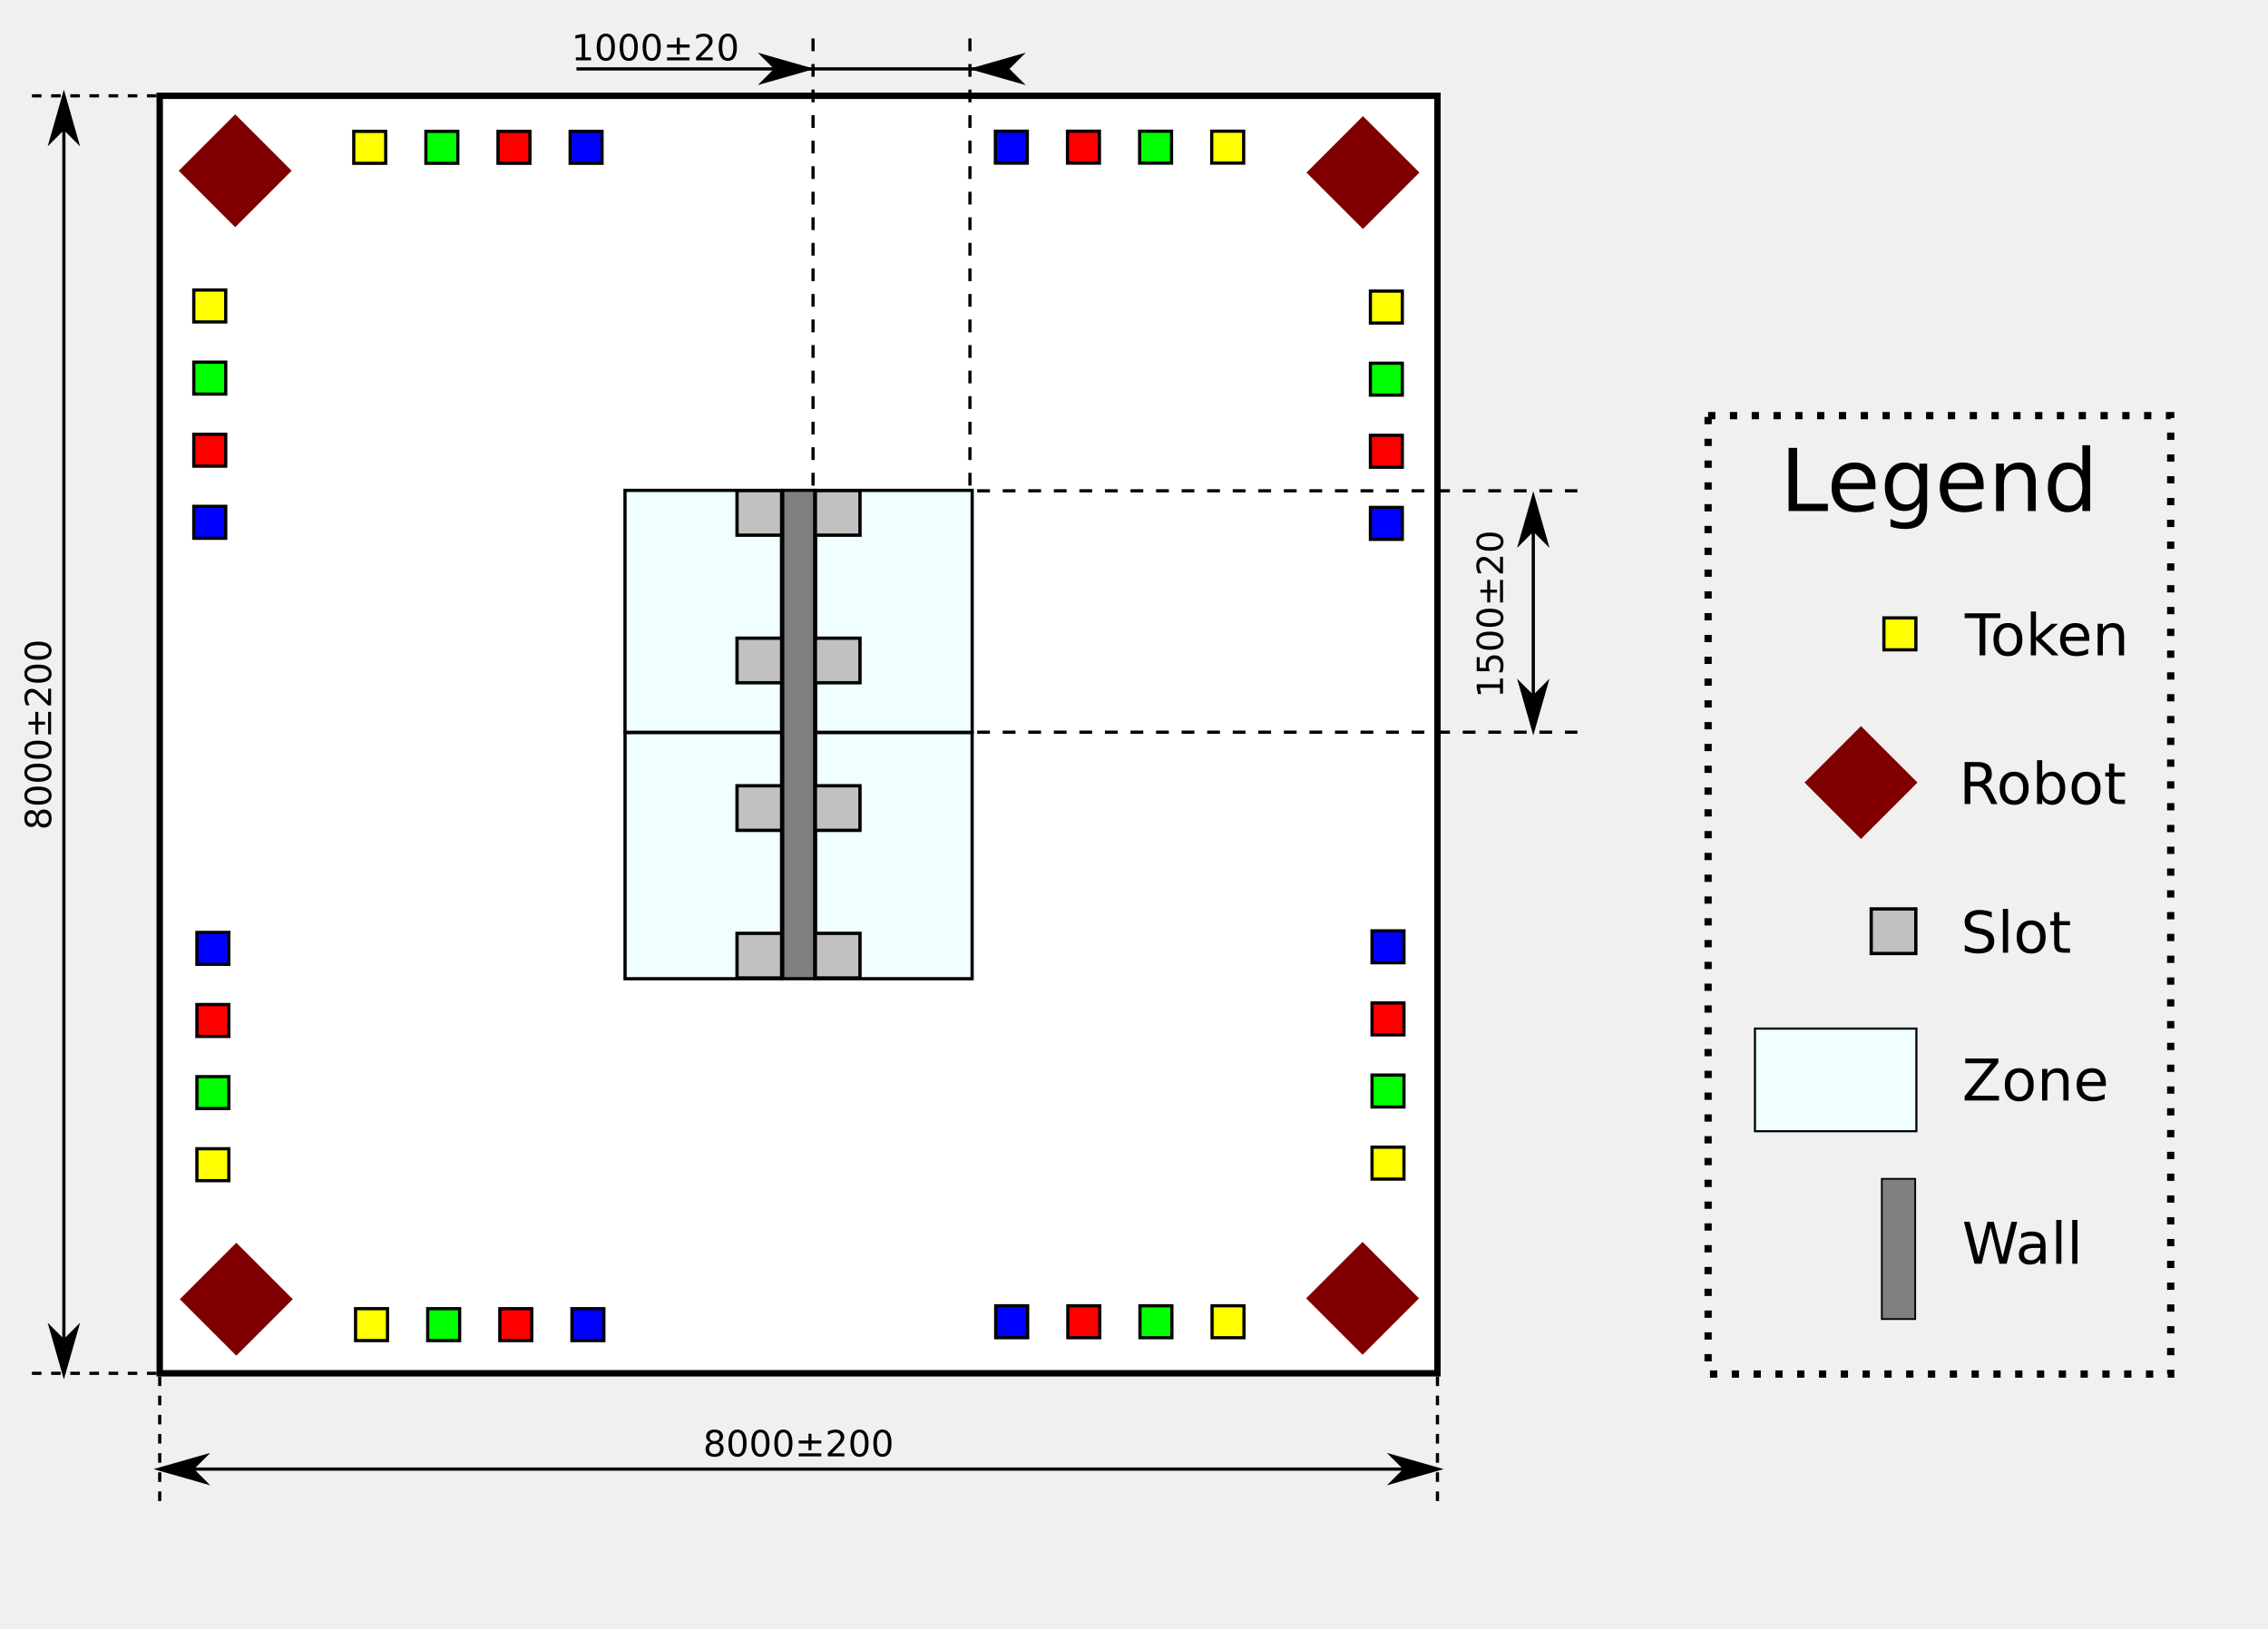
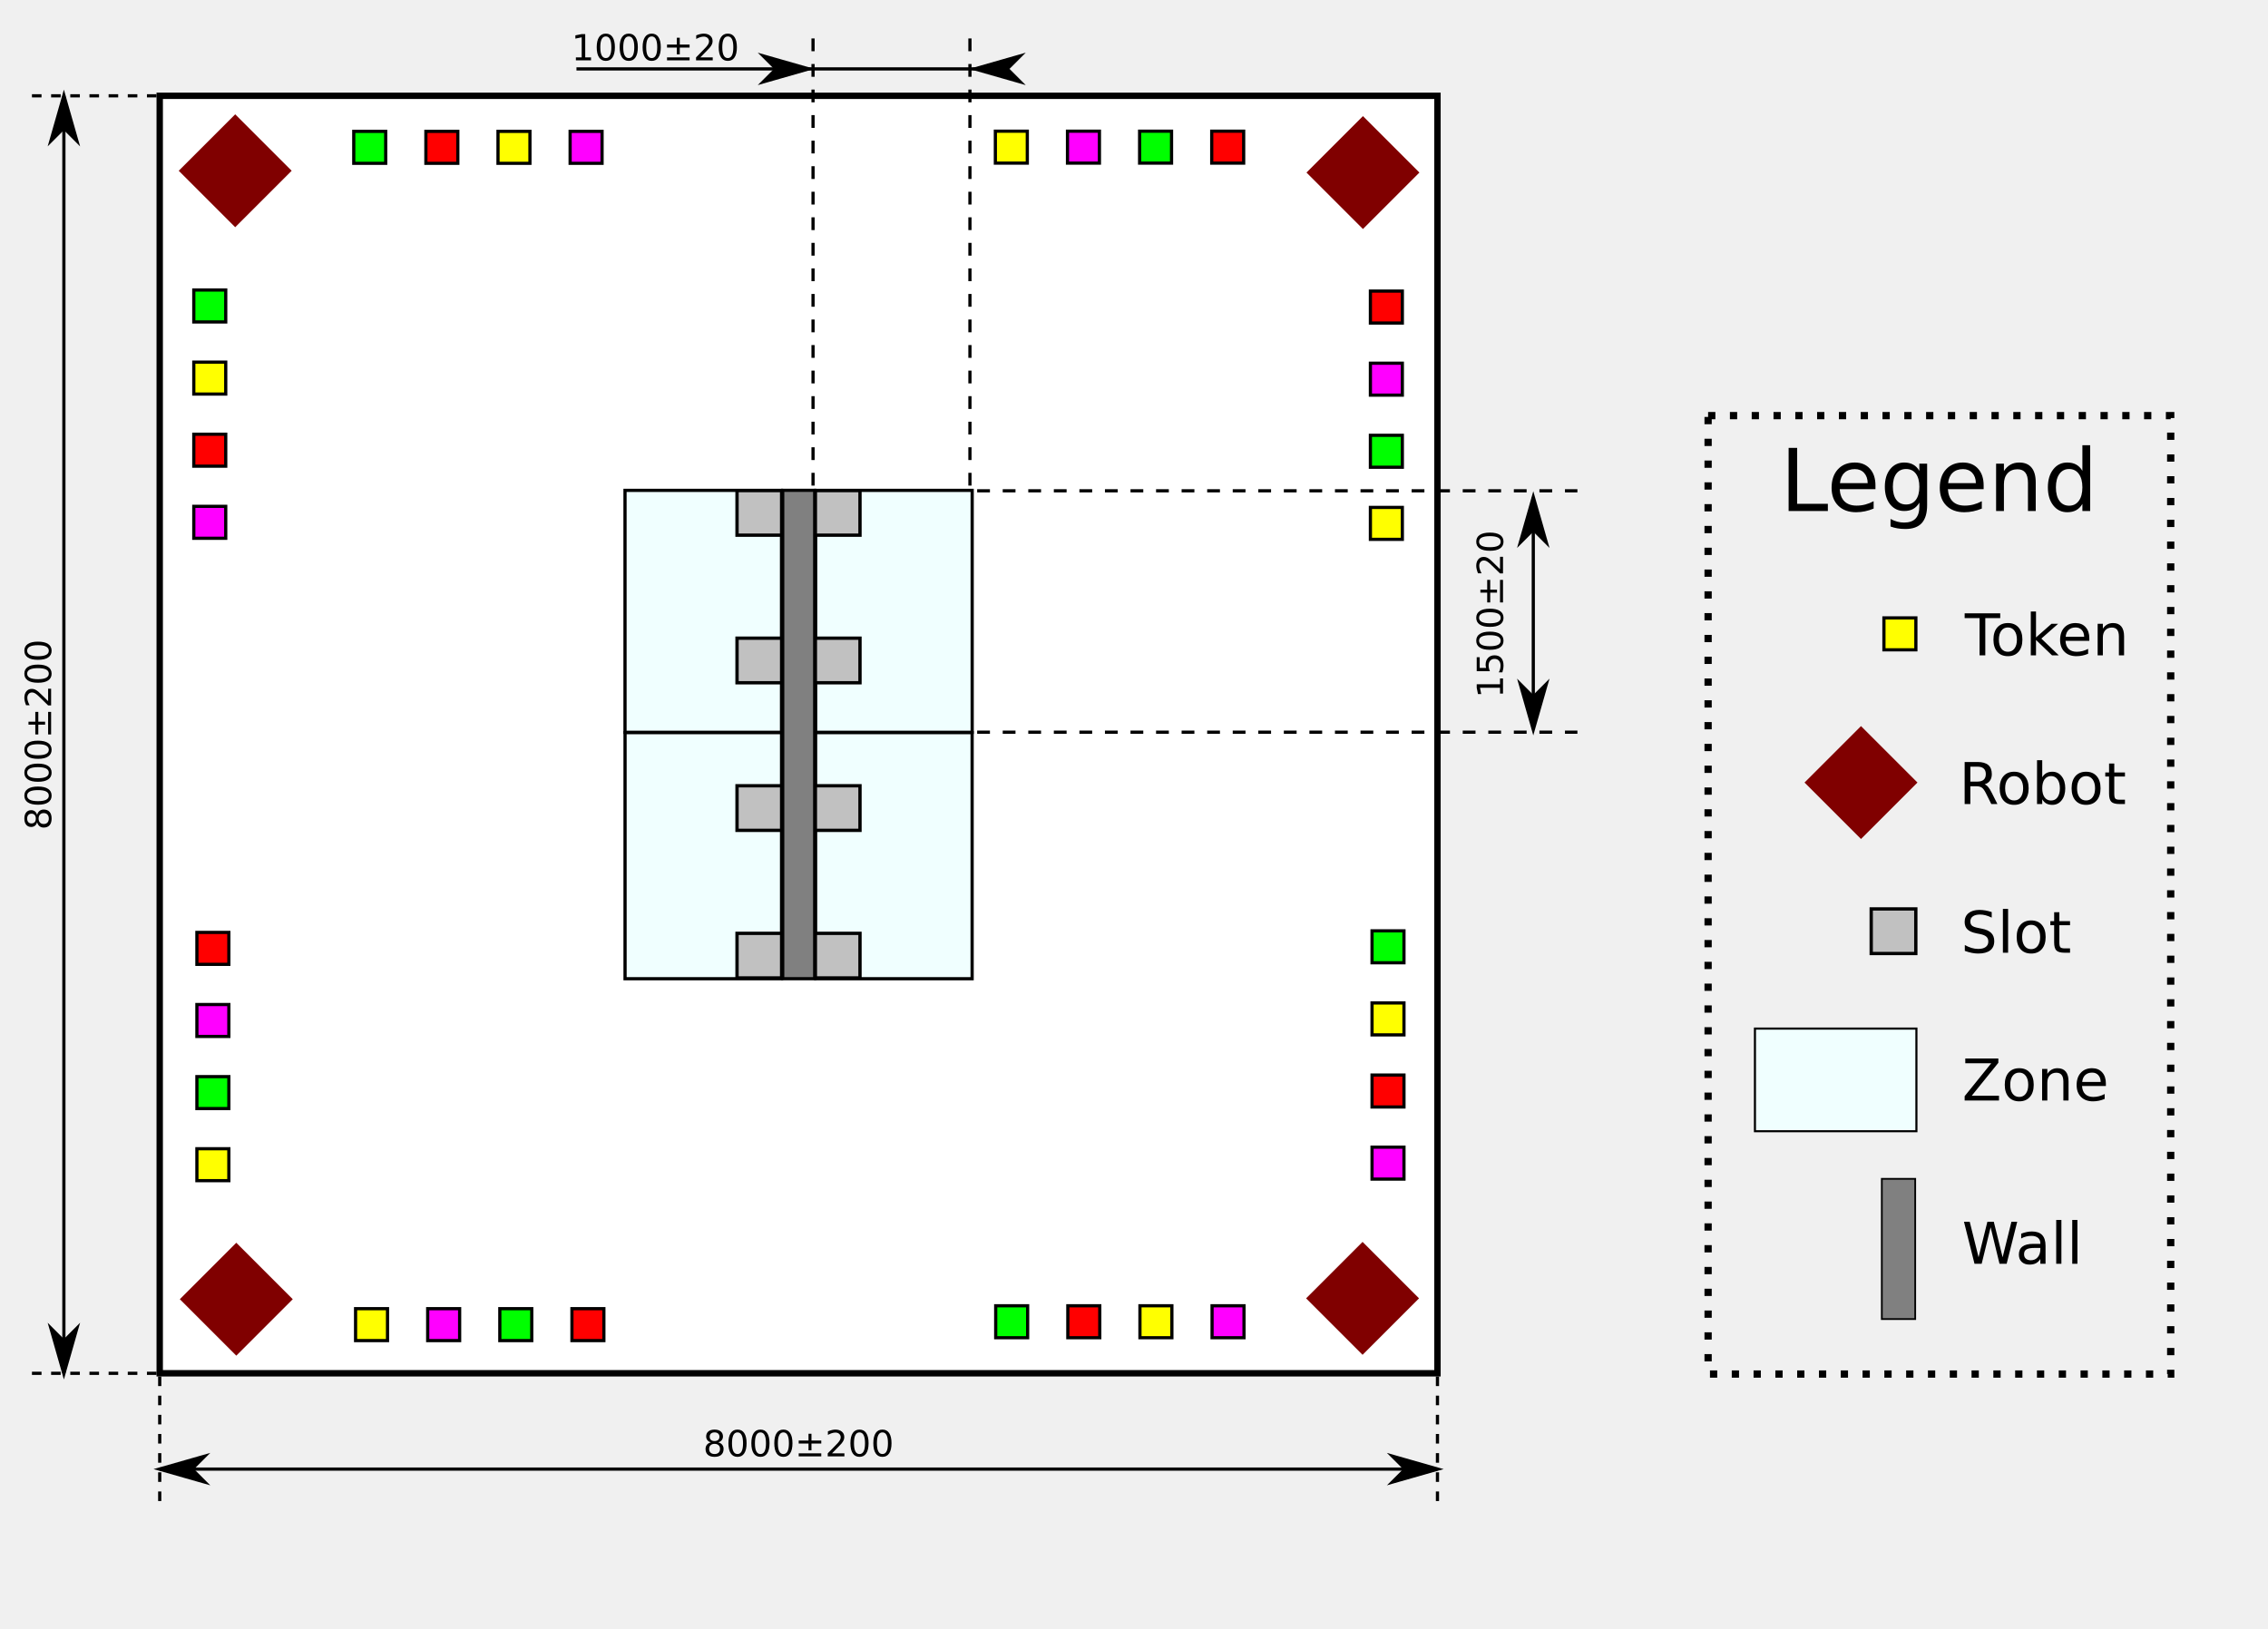
<svg xmlns="http://www.w3.org/2000/svg" width="1257.874" height="903.543" id="svg9784" version="1.1">
  <defs id="defs9786">
    <marker orient="auto" refY="0" refX="0" id="Arrow1Lstart" style="overflow:visible">
      <path id="path4180" d="M 0,0 5,-5 -12.5,0 5,5 0,0 z" style="fill-rule:evenodd;stroke:#000000;stroke-width:1pt" transform="matrix(0.8,0,0,0.8,10,0)" />
    </marker>
    <marker orient="auto" refY="0" refX="0" id="Arrow1Lend" style="overflow:visible">
      <path id="path4183" d="M 0,0 5,-5 -12.5,0 5,5 0,0 z" style="fill-rule:evenodd;stroke:#000000;stroke-width:1pt" transform="matrix(-0.8,0,0,-0.8,-10,0)" />
    </marker>
    <marker orient="auto" refY="0" refX="0" id="Arrow1Lstart-9" style="overflow:visible">
      <path id="path4180-9" d="M 0,0 5,-5 -12.5,0 5,5 0,0 z" style="fill-rule:evenodd;stroke:#000000;stroke-width:1pt" transform="matrix(0.8,0,0,0.8,10,0)" />
    </marker>
    <marker orient="auto" refY="0" refX="0" id="Arrow1Lend-9" style="overflow:visible">
      <path id="path4183-8" d="M 0,0 5,-5 -12.5,0 5,5 0,0 z" style="fill-rule:evenodd;stroke:#000000;stroke-width:1pt" transform="matrix(-0.8,0,0,-0.8,-10,0)" />
    </marker>
    <marker orient="auto" refY="0" refX="0" id="Arrow1Lstart-2" style="overflow:visible">
      <path id="path4180-1" d="M 0,0 5,-5 -12.5,0 5,5 0,0 z" style="fill-rule:evenodd;stroke:#000000;stroke-width:1pt" transform="matrix(0.8,0,0,0.8,10,0)" />
    </marker>
    <marker orient="auto" refY="0" refX="0" id="Arrow1Lend-5" style="overflow:visible">
      <path id="path4183-3" d="M 0,0 5,-5 -12.5,0 5,5 0,0 z" style="fill-rule:evenodd;stroke:#000000;stroke-width:1pt" transform="matrix(-0.8,0,0,-0.8,-10,0)" />
    </marker>
    <marker orient="auto" refY="0" refX="0" id="Arrow1Lstart-0" style="overflow:visible">
      <path id="path4180-2" d="M 0,0 5,-5 -12.5,0 5,5 0,0 z" style="fill-rule:evenodd;stroke:#000000;stroke-width:1pt" transform="matrix(0.8,0,0,0.8,10,0)" />
    </marker>
    <marker orient="auto" refY="0" refX="0" id="Arrow1Lend-7" style="overflow:visible">
      <path id="path4183-2" d="M 0,0 5,-5 -12.5,0 5,5 0,0 z" style="fill-rule:evenodd;stroke:#000000;stroke-width:1pt" transform="matrix(-0.8,0,0,-0.8,-10,0)" />
    </marker>
    <marker orient="auto" refY="0" refX="0" id="Arrow1Lstart-8" style="overflow:visible">
      <path id="path4180-4" d="M 0,0 5,-5 -12.5,0 5,5 0,0 z" style="fill-rule:evenodd;stroke:#000000;stroke-width:1pt" transform="matrix(0.8,0,0,0.8,10,0)" />
    </marker>
    <marker orient="auto" refY="0" refX="0" id="Arrow1Lend-0" style="overflow:visible">
      <path id="path4183-32" d="M 0,0 5,-5 -12.5,0 5,5 0,0 z" style="fill-rule:evenodd;stroke:#000000;stroke-width:1pt" transform="matrix(-0.8,0,0,-0.8,-10,0)" />
    </marker>
    <marker orient="auto" refY="0" refX="0" id="Arrow1Lend-2" style="overflow:visible">
      <path id="path4183-1" d="M 0,0 5,-5 -12.5,0 5,5 0,0 z" style="fill-rule:evenodd;stroke:#000000;stroke-width:1pt" transform="matrix(-0.8,0,0,-0.8,-10,0)" />
    </marker>
    <marker orient="auto" refY="0" refX="0" id="Arrow1Lstart-4" style="overflow:visible">
      <path id="path4180-47" d="M 0,0 5,-5 -12.5,0 5,5 0,0 z" style="fill-rule:evenodd;stroke:#000000;stroke-width:1pt" transform="matrix(0.8,0,0,0.8,10,0)" />
    </marker>
    <marker orient="auto" refY="0" refX="0" id="Arrow1Lend-8" style="overflow:visible">
      <path id="path4183-16" d="M 0,0 5,-5 -12.5,0 5,5 0,0 z" style="fill-rule:evenodd;stroke:#000000;stroke-width:1pt" transform="matrix(-0.8,0,0,-0.8,-10,0)" />
    </marker>
    <marker orient="auto" refY="0" refX="0" id="Arrow1Lstart-91" style="overflow:visible">
      <path id="path4180-6" d="M 0,0 5,-5 -12.5,0 5,5 0,0 z" style="fill-rule:evenodd;stroke:#000000;stroke-width:1pt" transform="matrix(0.8,0,0,0.8,10,0)" />
    </marker>
    <marker orient="auto" refY="0" refX="0" id="Arrow1Lend-27" style="overflow:visible">
      <path id="path4183-6" d="M 0,0 5,-5 -12.5,0 5,5 0,0 z" style="fill-rule:evenodd;stroke:#000000;stroke-width:1pt" transform="matrix(-0.8,0,0,-0.8,-10,0)" />
    </marker>
    <marker orient="auto" refY="0" refX="0" id="Arrow1Lstart-84" style="overflow:visible">
      <path id="path4180-5" d="M 0,0 5,-5 -12.5,0 5,5 0,0 z" style="fill-rule:evenodd;stroke:#000000;stroke-width:1pt" transform="matrix(0.8,0,0,0.8,10,0)" />
    </marker>
    <marker orient="auto" refY="0" refX="0" id="Arrow1Lstart-7" style="overflow:visible">
      <path id="path4180-92" d="M 0,0 5,-5 -12.5,0 5,5 0,0 z" style="fill-rule:evenodd;stroke:#000000;stroke-width:1pt" transform="matrix(0.8,0,0,0.8,10,0)" />
    </marker>
    <marker orient="auto" refY="0" refX="0" id="Arrow1Lend-87" style="overflow:visible">
      <path id="path4183-62" d="M 0,0 5,-5 -12.5,0 5,5 0,0 z" style="fill-rule:evenodd;stroke:#000000;stroke-width:1pt" transform="matrix(-0.8,0,0,-0.8,-10,0)" />
    </marker>
    <marker orient="auto" refY="0" refX="0" id="Arrow1Lstart-49" style="overflow:visible">
      <path id="path4180-18" d="M 0,0 5,-5 -12.5,0 5,5 0,0 z" style="fill-rule:evenodd;stroke:#000000;stroke-width:1pt" transform="matrix(0.8,0,0,0.8,10,0)" />
    </marker>
    <marker orient="auto" refY="0" refX="0" id="Arrow1Lend-1" style="overflow:visible">
      <path id="path4183-5" d="M 0,0 5,-5 -12.5,0 5,5 0,0 z" style="fill-rule:evenodd;stroke:#000000;stroke-width:1pt" transform="matrix(-0.8,0,0,-0.8,-10,0)" />
    </marker>
  </defs>
  <g id="layer1" transform="translate(0,-148.8188)">
    <rect style="fill:#ffffff;fill-opacity:1;stroke:#000000;stroke-width:3.543;stroke-linecap:round;stroke-linejoin:miter;stroke-miterlimit:4;stroke-opacity:1;stroke-dasharray:none;stroke-dashoffset:0" id="rect9794" width="708.661" height="708.661" x="88.583" y="201.968" />
    <g id="g5583" transform="translate(-620.0787,53.14962)">
      <path transform="translate(0,308.2677)" id="path4998" d="m 708.661,620.079 0,-70.866" style="fill:none;stroke:#000000;stroke-width:1.772;stroke-linecap:butt;stroke-linejoin:miter;stroke-miterlimit:4;stroke-opacity:1;stroke-dasharray:5.315, 5.315;stroke-dashoffset:0" />
      <path style="fill:none;stroke:#000000;stroke-width:1.772;stroke-linecap:butt;stroke-linejoin:miter;stroke-miterlimit:4;stroke-opacity:1;stroke-dasharray:5.315, 5.315;stroke-dashoffset:0" d="m 1417.323,928.346 0,-70.866" id="path5000" />
      <path style="fill:none;stroke:#000000;stroke-width:1.772;stroke-linecap:butt;stroke-linejoin:miter;stroke-miterlimit:4;stroke-opacity:1;stroke-dasharray:none;marker-start:url(#Arrow1Lstart);marker-mid:none;marker-end:url(#Arrow1Lend)" d="m 708.661,910.63 c 42.507,0 666.155,0 708.661,0" id="path5002" />
      <text xml:space="preserve" style="font-size:11px;font-style:normal;font-weight:normal;line-height:125%;letter-spacing:0px;word-spacing:0px;fill:#000000;fill-opacity:1;stroke:none;font-family:Bitstream Vera Sans" x="1010.033" y="903.543" id="text5562">
        <tspan id="tspan5564" x="1010.033" y="903.543" style="font-size:20px">8000±200</tspan>
      </text>
    </g>
    <g id="g5576" transform="matrix(0,-1,1,0,-715.748,1300.394)">
      <path style="fill:none;stroke:#000000;stroke-width:1.772;stroke-linecap:butt;stroke-linejoin:miter;stroke-miterlimit:4;stroke-opacity:1;stroke-dasharray:5.315, 5.315;stroke-dashoffset:0" d="m 389.764,733.465 0,70.866" id="path5566" />
      <path id="path5568" d="m 1098.425,733.465 0,70.866" style="fill:none;stroke:#000000;stroke-width:1.772;stroke-linecap:butt;stroke-linejoin:miter;stroke-miterlimit:4;stroke-opacity:1;stroke-dasharray:5.315, 5.315;stroke-dashoffset:0" />
      <path id="path5570" d="m 389.764,751.181 c 42.507,0 666.155,0 708.661,0" style="fill:none;stroke:#000000;stroke-width:1.772;stroke-linecap:butt;stroke-linejoin:miter;stroke-miterlimit:4;stroke-opacity:1;stroke-dasharray:none;marker-start:url(#Arrow1Lstart);marker-mid:none;marker-end:url(#Arrow1Lend)" />
      <text id="text5572" y="744.094" x="691.135" style="font-size:11px;font-style:normal;font-weight:normal;line-height:125%;letter-spacing:0px;word-spacing:0px;fill:#000000;fill-opacity:1;stroke:none;font-family:Bitstream Vera Sans" xml:space="preserve">
        <tspan style="font-size:20px" y="744.094" x="691.135" id="tspan5574">8000±200</tspan>
      </text>
    </g>
    <g id="g5576-5" transform="matrix(0,-1,1,0,81.49608,1743.307)">
      <g id="g5583-9" transform="matrix(0,1,-1,0,2469.685,-258.6614)" />
    </g>
    <g id="g11384" transform="translate(88.01576,230.3149)">
      <rect y="149.062" x="859.33" height="531.664" width="256.569" id="rect11382" style="fill:none;stroke:#000000;stroke-width:4.03;stroke-miterlimit:4;stroke-dasharray:4.03, 8.06;stroke-dashoffset:0" />
      <text xml:space="preserve" style="font-size:48px;font-style:normal;font-weight:normal;line-height:125%;letter-spacing:0px;word-spacing:0px;fill:#000000;fill-opacity:1;stroke:none;font-family:Bitstream Vera Sans" x="899.266" y="201.968" id="text11408">
        <tspan id="tspan11410" x="899.266" y="201.968" style="font-size:48px">Legend</tspan>
      </text>
      <g id="g4676" transform="translate(9.014126,16)">
        <g transform="translate(36,-30.39978)" id="g4666">
          <rect style="fill:#800000;fill-opacity:1;stroke:none" id="use11195" width="44.291" height="44.291" x="873.133" y="-398.407" transform="matrix(0.7071068,0.7071068,-0.7071068,0.7071068,0,0)" />
          <text xml:space="preserve" style="font-size:32px;font-style:normal;font-weight:normal;line-height:125%;letter-spacing:0px;word-spacing:0px;fill:#000000;fill-opacity:1;stroke:none;font-family:Bitstream Vera Sans" x="953.459" y="378.93" id="text11374">
            <tspan id="tspan11376" x="953.459" y="378.93" style="font-size:32px">Robot</tspan>
          </text>
        </g>
        <g transform="translate(36,-32)" id="g4671">
          <text id="text5562-4-6" y="298.052" x="956.693" style="font-size:32px;font-style:normal;font-weight:normal;line-height:125%;letter-spacing:0px;word-spacing:0px;fill:#000000;fill-opacity:1;stroke:none;font-family:Bitstream Vera Sans" xml:space="preserve">
            <tspan style="font-size:32px" y="298.052" x="956.693" id="tspan5564-4-5">Token</tspan>
          </text>
          <rect y="277.264" x="911.831" height="17.717" width="17.717" id="rect3385-1" style="fill:#ffff00;fill-opacity:1;stroke:#000000;stroke-width:1.772;stroke-miterlimit:4;stroke-opacity:1;stroke-dasharray:none" />
        </g>
        <g transform="translate(36,-38.11737)" id="g4661">
          <rect style="fill:#c1c1c1;fill-opacity:1;stroke:#000000;stroke-width:1.835;stroke-miterlimit:4;stroke-opacity:1;stroke-dasharray:none" id="rect4588-1" width="24.739" height="24.739" x="904.776" y="444.828" />
          <text id="text4630" y="469.127" x="954.49" style="font-size:32px;font-style:normal;font-weight:normal;line-height:125%;letter-spacing:0px;word-spacing:0px;fill:#000000;fill-opacity:1;stroke:none;font-family:Bitstream Vera Sans" xml:space="preserve">
            <tspan style="font-size:32px" y="469.127" x="954.49" id="tspan4632">Slot</tspan>
          </text>
        </g>
        <g transform="translate(36,-32)" id="g4656">
          <rect y="-929.849" x="505.088" height="89.555" width="56.943" id="rect3154-8" style="fill:#f0ffff;fill-opacity:1;stroke:#000000;stroke-width:1.168;stroke-miterlimit:4;stroke-opacity:1;stroke-dasharray:none" transform="matrix(0,1,-1,0,0,0)" />
          <text xml:space="preserve" style="font-size:32px;font-style:normal;font-weight:normal;line-height:125%;letter-spacing:0px;word-spacing:0px;fill:#000000;fill-opacity:1;stroke:none;font-family:Bitstream Vera Sans" x="955.162" y="544.997" id="text4652">
            <tspan id="tspan4654" x="955.162" y="544.997" style="font-size:32px">Zone</tspan>
          </text>
        </g>
        <g id="g4061" transform="translate(-9.297559,-14.01574)">
          <rect y="570.455" x="955.959" height="77.794" width="18.521" id="rect3132-3" style="fill:#808080;fill-opacity:1;stroke:#000000;stroke-width:0.968;stroke-miterlimit:4;stroke-opacity:1;stroke-dasharray:none" />
          <text id="text4652-5" y="617.579" x="1000.459" style="font-size:32px;font-style:normal;font-weight:normal;line-height:125%;letter-spacing:0px;word-spacing:0px;fill:#000000;fill-opacity:1;stroke:none;font-family:Bitstream Vera Sans" xml:space="preserve">
            <tspan style="font-size:32px" y="617.579" x="1000.459" id="tspan4654-3">Wall</tspan>
          </text>
        </g>
      </g>
    </g>
    <g id="g3236" transform="translate(14.92881,42.6384)">
      <rect style="fill:#f0ffff;fill-opacity:1;stroke:#000000;stroke-width:1.78;stroke-miterlimit:4;stroke-opacity:1;stroke-dasharray:none" id="rect3152" width="86.803" height="134.222" x="331.714" y="378.201" />
      <rect y="512.592" x="331.736" height="136.516" width="86.803" id="rect3154" style="fill:#f0ffff;fill-opacity:1;stroke:#000000;stroke-width:1.78;stroke-miterlimit:4;stroke-opacity:1;stroke-dasharray:none" />
      <rect y="378.201" x="437.452" height="134.226" width="86.803" id="rect3156" style="fill:#f0ffff;fill-opacity:1;stroke:#000000;stroke-width:1.78;stroke-miterlimit:4;stroke-opacity:1;stroke-dasharray:none" />
      <rect style="fill:#f0ffff;fill-opacity:1;stroke:#000000;stroke-width:1.78;stroke-miterlimit:4;stroke-opacity:1;stroke-dasharray:none" id="rect3158" width="86.803" height="136.52" x="437.425" y="512.588" />
      <rect y="378.322" x="393.835" height="24.739" width="24.739" id="rect3218" style="fill:#c1c1c1;fill-opacity:1;stroke:#000000;stroke-width:1.835;stroke-miterlimit:4;stroke-opacity:1;stroke-dasharray:none" />
      <rect style="fill:#c1c1c1;fill-opacity:1;stroke:#000000;stroke-width:1.835;stroke-miterlimit:4;stroke-opacity:1;stroke-dasharray:none" id="rect3220" width="24.739" height="24.739" x="393.835" y="542.063" />
      <rect y="623.933" x="393.835" height="24.739" width="24.739" id="rect3222" style="fill:#c1c1c1;fill-opacity:1;stroke:#000000;stroke-width:1.835;stroke-miterlimit:4;stroke-opacity:1;stroke-dasharray:none" />
      <rect style="fill:#c1c1c1;fill-opacity:1;stroke:#000000;stroke-width:1.835;stroke-miterlimit:4;stroke-opacity:1;stroke-dasharray:none" id="rect3224" width="24.739" height="24.739" x="393.835" y="460.192" />
      <rect style="fill:#c1c1c1;fill-opacity:1;stroke:#000000;stroke-width:1.835;stroke-miterlimit:4;stroke-opacity:1;stroke-dasharray:none" id="rect4584" width="24.739" height="24.739" x="437.298" y="378.322" />
      <rect y="542.063" x="437.298" height="24.739" width="24.739" id="rect4586" style="fill:#c1c1c1;fill-opacity:1;stroke:#000000;stroke-width:1.835;stroke-miterlimit:4;stroke-opacity:1;stroke-dasharray:none" />
      <rect style="fill:#c1c1c1;fill-opacity:1;stroke:#000000;stroke-width:1.835;stroke-miterlimit:4;stroke-opacity:1;stroke-dasharray:none" id="rect4588" width="24.739" height="24.739" x="437.298" y="623.933" />
      <rect y="460.192" x="437.298" height="24.739" width="24.739" id="rect4590" style="fill:#c1c1c1;fill-opacity:1;stroke:#000000;stroke-width:1.835;stroke-miterlimit:4;stroke-opacity:1;stroke-dasharray:none" />
      <rect style="fill:#808080;fill-opacity:1;stroke:#000000;stroke-width:1.766;stroke-miterlimit:4;stroke-opacity:1;stroke-dasharray:none" id="rect3132" width="17.722" height="270.92" x="419.183" y="378.174" />
    </g>
    <g id="g3332" style="stroke-width:1.772;stroke-miterlimit:4;stroke-dasharray:none">
      <rect y="57.83" x="242.307" height="44.291" width="44.291" id="rect3292" style="fill:#800000;fill-opacity:1;stroke:none" transform="matrix(0.7071068,0.7071068,-0.7071068,0.7071068,0,0)" />
      <g transform="translate(0,18)" id="g3316" style="stroke-width:1.772;stroke-miterlimit:4;stroke-dasharray:none">
-         <rect style="fill:#ffff00;fill-opacity:1;stroke:#000000;stroke-width:1.772;stroke-miterlimit:4;stroke-opacity:1;stroke-dasharray:none" id="rect3290" width="17.717" height="17.717" x="107.48" y="291.701" />
-         <rect style="fill:#00ff00;fill-opacity:1;stroke:#000000;stroke-width:1.772;stroke-miterlimit:4;stroke-opacity:1;stroke-dasharray:none" id="rect3296" width="17.717" height="17.717" x="107.48" y="331.701" />
+         <rect style="fill:#00ff00;fill-opacity:1;stroke:#000000;stroke-width:1.772;stroke-miterlimit:4;stroke-opacity:1;stroke-dasharray:none" id="rect3290" width="17.717" height="17.717" x="107.48" y="291.701" />
+         <rect style="fill:#ffff00;fill-opacity:1;stroke:#000000;stroke-width:1.772;stroke-miterlimit:4;stroke-opacity:1;stroke-dasharray:none" id="rect3296" width="17.717" height="17.717" x="107.48" y="331.701" />
        <rect style="fill:#ff0000;fill-opacity:1;stroke:#000000;stroke-width:1.772;stroke-miterlimit:4;stroke-opacity:1;stroke-dasharray:none" id="rect3300" width="17.717" height="17.717" x="107.48" y="371.701" />
-         <rect style="fill:#0000ff;fill-opacity:1;stroke:#000000;stroke-width:1.772;stroke-miterlimit:4;stroke-opacity:1;stroke-dasharray:none" id="rect3304" width="17.717" height="17.717" x="107.48" y="411.701" />
+         <rect style="fill:#ff00ff;fill-opacity:1;stroke:#000000;stroke-width:1.772;stroke-miterlimit:4;stroke-opacity:1;stroke-dasharray:none" id="rect3304" width="17.717" height="17.717" x="107.48" y="411.701" />
      </g>
      <g transform="matrix(0,-1,1,0,-95.50212,346.8975)" id="g3322" style="stroke-width:1.772;stroke-miterlimit:4;stroke-dasharray:none">
-         <rect y="291.701" x="107.48" height="17.717" width="17.717" id="rect3324" style="fill:#ffff00;fill-opacity:1;stroke:#000000;stroke-width:1.772;stroke-miterlimit:4;stroke-opacity:1;stroke-dasharray:none" />
-         <rect y="331.701" x="107.48" height="17.717" width="17.717" id="rect3326" style="fill:#00ff00;fill-opacity:1;stroke:#000000;stroke-width:1.772;stroke-miterlimit:4;stroke-opacity:1;stroke-dasharray:none" />
-         <rect y="371.701" x="107.48" height="17.717" width="17.717" id="rect3328" style="fill:#ff0000;fill-opacity:1;stroke:#000000;stroke-width:1.772;stroke-miterlimit:4;stroke-opacity:1;stroke-dasharray:none" />
-         <rect y="411.701" x="107.48" height="17.717" width="17.717" id="rect3330" style="fill:#0000ff;fill-opacity:1;stroke:#000000;stroke-width:1.772;stroke-miterlimit:4;stroke-opacity:1;stroke-dasharray:none" />
+         <rect y="291.701" x="107.48" height="17.717" width="17.717" id="rect3324" style="fill:#00ff00;fill-opacity:1;stroke:#000000;stroke-width:1.772;stroke-miterlimit:4;stroke-opacity:1;stroke-dasharray:none" />
+         <rect y="331.701" x="107.48" height="17.717" width="17.717" id="rect3326" style="fill:#ff0000;fill-opacity:1;stroke:#000000;stroke-width:1.772;stroke-miterlimit:4;stroke-opacity:1;stroke-dasharray:none" />
+         <rect y="371.701" x="107.48" height="17.717" width="17.717" id="rect3328" style="fill:#ffff00;fill-opacity:1;stroke:#000000;stroke-width:1.772;stroke-miterlimit:4;stroke-opacity:1;stroke-dasharray:none" />
+         <rect y="411.701" x="107.48" height="17.717" width="17.717" id="rect3330" style="fill:#ff00ff;fill-opacity:1;stroke:#000000;stroke-width:1.772;stroke-miterlimit:4;stroke-opacity:1;stroke-dasharray:none" />
      </g>
    </g>
    <g id="g3345" transform="matrix(0,-1,1,0,-112.4965,999.9719)" style="stroke-width:1.772;stroke-miterlimit:4;stroke-dasharray:none">
      <rect style="fill:#800000;fill-opacity:1;stroke:none" id="rect3347" width="44.291" height="44.291" x="242.307" y="57.83" transform="matrix(0.7071068,0.7071068,-0.7071068,0.7071068,0,0)" />
      <g id="g3349" transform="translate(0,18)" style="stroke-width:1.772;stroke-miterlimit:4;stroke-dasharray:none">
        <rect y="291.701" x="107.48" height="17.717" width="17.717" id="rect3351" style="fill:#ffff00;fill-opacity:1;stroke:#000000;stroke-width:1.772;stroke-miterlimit:4;stroke-opacity:1;stroke-dasharray:none" />
-         <rect y="331.701" x="107.48" height="17.717" width="17.717" id="rect3353" style="fill:#00ff00;fill-opacity:1;stroke:#000000;stroke-width:1.772;stroke-miterlimit:4;stroke-opacity:1;stroke-dasharray:none" />
-         <rect y="371.701" x="107.48" height="17.717" width="17.717" id="rect3355" style="fill:#ff0000;fill-opacity:1;stroke:#000000;stroke-width:1.772;stroke-miterlimit:4;stroke-opacity:1;stroke-dasharray:none" />
-         <rect y="411.701" x="107.48" height="17.717" width="17.717" id="rect3357" style="fill:#0000ff;fill-opacity:1;stroke:#000000;stroke-width:1.772;stroke-miterlimit:4;stroke-opacity:1;stroke-dasharray:none" />
+         <rect y="331.701" x="107.48" height="17.717" width="17.717" id="rect3353" style="fill:#ff00ff;fill-opacity:1;stroke:#000000;stroke-width:1.772;stroke-miterlimit:4;stroke-opacity:1;stroke-dasharray:none" />
+         <rect y="371.701" x="107.48" height="17.717" width="17.717" id="rect3355" style="fill:#00ff00;fill-opacity:1;stroke:#000000;stroke-width:1.772;stroke-miterlimit:4;stroke-opacity:1;stroke-dasharray:none" />
+         <rect y="411.701" x="107.48" height="17.717" width="17.717" id="rect3357" style="fill:#ff0000;fill-opacity:1;stroke:#000000;stroke-width:1.772;stroke-miterlimit:4;stroke-opacity:1;stroke-dasharray:none" />
      </g>
      <g id="g3359" transform="matrix(0,-1,1,0,-95.50212,346.8975)" style="stroke-width:1.772;stroke-miterlimit:4;stroke-dasharray:none">
        <rect style="fill:#ffff00;fill-opacity:1;stroke:#000000;stroke-width:1.772;stroke-miterlimit:4;stroke-opacity:1;stroke-dasharray:none" id="rect3361" width="17.717" height="17.717" x="107.48" y="291.701" />
        <rect style="fill:#00ff00;fill-opacity:1;stroke:#000000;stroke-width:1.772;stroke-miterlimit:4;stroke-opacity:1;stroke-dasharray:none" id="rect3363" width="17.717" height="17.717" x="107.48" y="331.701" />
-         <rect style="fill:#ff0000;fill-opacity:1;stroke:#000000;stroke-width:1.772;stroke-miterlimit:4;stroke-opacity:1;stroke-dasharray:none" id="rect3365" width="17.717" height="17.717" x="107.48" y="371.701" />
-         <rect style="fill:#0000ff;fill-opacity:1;stroke:#000000;stroke-width:1.772;stroke-miterlimit:4;stroke-opacity:1;stroke-dasharray:none" id="rect3367" width="17.717" height="17.717" x="107.48" y="411.701" />
+         <rect style="fill:#ff00ff;fill-opacity:1;stroke:#000000;stroke-width:1.772;stroke-miterlimit:4;stroke-opacity:1;stroke-dasharray:none" id="rect3365" width="17.717" height="17.717" x="107.48" y="371.701" />
+         <rect style="fill:#ff0000;fill-opacity:1;stroke:#000000;stroke-width:1.772;stroke-miterlimit:4;stroke-opacity:1;stroke-dasharray:none" id="rect3367" width="17.717" height="17.717" x="107.48" y="411.701" />
      </g>
    </g>
    <g transform="matrix(0,1,-1,0,999.4637,114.0979)" id="g3369" style="stroke-width:1.772;stroke-miterlimit:4;stroke-dasharray:none">
      <rect y="242.307" x="-102.121" height="44.291" width="44.291" id="rect3371" style="fill:#800000;fill-opacity:1;stroke:none" transform="matrix(0.7071068,-0.7071068,0.7071068,0.7071068,0,0)" />
      <g transform="translate(0,18)" id="g3373" style="stroke-width:1.772;stroke-miterlimit:4;stroke-dasharray:none">
-         <rect style="fill:#ffff00;fill-opacity:1;stroke:#000000;stroke-width:1.772;stroke-miterlimit:4;stroke-opacity:1;stroke-dasharray:none" id="rect3375" width="17.717" height="17.717" x="107.48" y="291.701" />
+         <rect style="fill:#ff0000;fill-opacity:1;stroke:#000000;stroke-width:1.772;stroke-miterlimit:4;stroke-opacity:1;stroke-dasharray:none" id="rect3375" width="17.717" height="17.717" x="107.48" y="291.701" />
        <rect style="fill:#00ff00;fill-opacity:1;stroke:#000000;stroke-width:1.772;stroke-miterlimit:4;stroke-opacity:1;stroke-dasharray:none" id="rect3377" width="17.717" height="17.717" x="107.48" y="331.701" />
-         <rect style="fill:#ff0000;fill-opacity:1;stroke:#000000;stroke-width:1.772;stroke-miterlimit:4;stroke-opacity:1;stroke-dasharray:none" id="rect3379" width="17.717" height="17.717" x="107.48" y="371.701" />
-         <rect style="fill:#0000ff;fill-opacity:1;stroke:#000000;stroke-width:1.772;stroke-miterlimit:4;stroke-opacity:1;stroke-dasharray:none" id="rect3381" width="17.717" height="17.717" x="107.48" y="411.701" />
+         <rect style="fill:#ff00ff;fill-opacity:1;stroke:#000000;stroke-width:1.772;stroke-miterlimit:4;stroke-opacity:1;stroke-dasharray:none" id="rect3379" width="17.717" height="17.717" x="107.48" y="371.701" />
+         <rect style="fill:#ffff00;fill-opacity:1;stroke:#000000;stroke-width:1.772;stroke-miterlimit:4;stroke-opacity:1;stroke-dasharray:none" id="rect3381" width="17.717" height="17.717" x="107.48" y="411.701" />
      </g>
      <g transform="matrix(0,-1,1,0,-95.50212,346.8975)" id="g3383" style="stroke-width:1.772;stroke-miterlimit:4;stroke-dasharray:none">
-         <rect y="291.701" x="107.48" height="17.717" width="17.717" id="rect3385" style="fill:#ffff00;fill-opacity:1;stroke:#000000;stroke-width:1.772;stroke-miterlimit:4;stroke-opacity:1;stroke-dasharray:none" />
-         <rect y="331.701" x="107.48" height="17.717" width="17.717" id="rect3387" style="fill:#00ff00;fill-opacity:1;stroke:#000000;stroke-width:1.772;stroke-miterlimit:4;stroke-opacity:1;stroke-dasharray:none" />
-         <rect y="371.701" x="107.48" height="17.717" width="17.717" id="rect3389" style="fill:#ff0000;fill-opacity:1;stroke:#000000;stroke-width:1.772;stroke-miterlimit:4;stroke-opacity:1;stroke-dasharray:none" />
-         <rect y="411.701" x="107.48" height="17.717" width="17.717" id="rect3391" style="fill:#0000ff;fill-opacity:1;stroke:#000000;stroke-width:1.772;stroke-miterlimit:4;stroke-opacity:1;stroke-dasharray:none" />
+         <rect y="291.701" x="107.48" height="17.717" width="17.717" id="rect3385" style="fill:#ff0000;fill-opacity:1;stroke:#000000;stroke-width:1.772;stroke-miterlimit:4;stroke-opacity:1;stroke-dasharray:none" />
+         <rect y="331.701" x="107.48" height="17.717" width="17.717" id="rect3387" style="fill:#ff00ff;fill-opacity:1;stroke:#000000;stroke-width:1.772;stroke-miterlimit:4;stroke-opacity:1;stroke-dasharray:none" />
+         <rect y="371.701" x="107.48" height="17.717" width="17.717" id="rect3389" style="fill:#00ff00;fill-opacity:1;stroke:#000000;stroke-width:1.772;stroke-miterlimit:4;stroke-opacity:1;stroke-dasharray:none" />
+         <rect y="411.701" x="107.48" height="17.717" width="17.717" id="rect3391" style="fill:#ffff00;fill-opacity:1;stroke:#000000;stroke-width:1.772;stroke-miterlimit:4;stroke-opacity:1;stroke-dasharray:none" />
      </g>
    </g>
    <g id="g3393" transform="matrix(-1,0,0,-1,886.1496,1112.601)" style="stroke-width:1.772;stroke-miterlimit:4;stroke-dasharray:none">
      <rect style="fill:#800000;fill-opacity:1;stroke:none" id="rect3395" width="44.291" height="44.291" x="242.307" y="57.83" transform="matrix(0.7071068,0.7071068,-0.7071068,0.7071068,0,0)" />
      <g id="g3397" transform="translate(0,18)" style="stroke-width:1.772;stroke-miterlimit:4;stroke-dasharray:none">
-         <rect y="291.701" x="107.48" height="17.717" width="17.717" id="rect3399" style="fill:#ffff00;fill-opacity:1;stroke:#000000;stroke-width:1.772;stroke-miterlimit:4;stroke-opacity:1;stroke-dasharray:none" />
-         <rect y="331.701" x="107.48" height="17.717" width="17.717" id="rect3401" style="fill:#00ff00;fill-opacity:1;stroke:#000000;stroke-width:1.772;stroke-miterlimit:4;stroke-opacity:1;stroke-dasharray:none" />
-         <rect y="371.701" x="107.48" height="17.717" width="17.717" id="rect3403" style="fill:#ff0000;fill-opacity:1;stroke:#000000;stroke-width:1.772;stroke-miterlimit:4;stroke-opacity:1;stroke-dasharray:none" />
-         <rect y="411.701" x="107.48" height="17.717" width="17.717" id="rect3405" style="fill:#0000ff;fill-opacity:1;stroke:#000000;stroke-width:1.772;stroke-miterlimit:4;stroke-opacity:1;stroke-dasharray:none" />
+         <rect y="291.701" x="107.48" height="17.717" width="17.717" id="rect3399" style="fill:#ff00ff;fill-opacity:1;stroke:#000000;stroke-width:1.772;stroke-miterlimit:4;stroke-opacity:1;stroke-dasharray:none" />
+         <rect y="331.701" x="107.48" height="17.717" width="17.717" id="rect3401" style="fill:#ff0000;fill-opacity:1;stroke:#000000;stroke-width:1.772;stroke-miterlimit:4;stroke-opacity:1;stroke-dasharray:none" />
+         <rect y="371.701" x="107.48" height="17.717" width="17.717" id="rect3403" style="fill:#ffff00;fill-opacity:1;stroke:#000000;stroke-width:1.772;stroke-miterlimit:4;stroke-opacity:1;stroke-dasharray:none" />
+         <rect y="411.701" x="107.48" height="17.717" width="17.717" id="rect3405" style="fill:#00ff00;fill-opacity:1;stroke:#000000;stroke-width:1.772;stroke-miterlimit:4;stroke-opacity:1;stroke-dasharray:none" />
      </g>
      <g id="g3407" transform="matrix(0,-1,1,0,-95.50212,346.8975)" style="stroke-width:1.772;stroke-miterlimit:4;stroke-dasharray:none">
-         <rect style="fill:#ffff00;fill-opacity:1;stroke:#000000;stroke-width:1.772;stroke-miterlimit:4;stroke-opacity:1;stroke-dasharray:none" id="rect3409" width="17.717" height="17.717" x="107.48" y="291.701" />
-         <rect style="fill:#00ff00;fill-opacity:1;stroke:#000000;stroke-width:1.772;stroke-miterlimit:4;stroke-opacity:1;stroke-dasharray:none" id="rect3411" width="17.717" height="17.717" x="107.48" y="331.701" />
+         <rect style="fill:#ff00ff;fill-opacity:1;stroke:#000000;stroke-width:1.772;stroke-miterlimit:4;stroke-opacity:1;stroke-dasharray:none" id="rect3409" width="17.717" height="17.717" x="107.48" y="291.701" />
+         <rect style="fill:#ffff00;fill-opacity:1;stroke:#000000;stroke-width:1.772;stroke-miterlimit:4;stroke-opacity:1;stroke-dasharray:none" id="rect3411" width="17.717" height="17.717" x="107.48" y="331.701" />
        <rect style="fill:#ff0000;fill-opacity:1;stroke:#000000;stroke-width:1.772;stroke-miterlimit:4;stroke-opacity:1;stroke-dasharray:none" id="rect3413" width="17.717" height="17.717" x="107.48" y="371.701" />
-         <rect style="fill:#0000ff;fill-opacity:1;stroke:#000000;stroke-width:1.772;stroke-miterlimit:4;stroke-opacity:1;stroke-dasharray:none" id="rect3415" width="17.717" height="17.717" x="107.48" y="411.701" />
+         <rect style="fill:#00ff00;fill-opacity:1;stroke:#000000;stroke-width:1.772;stroke-miterlimit:4;stroke-opacity:1;stroke-dasharray:none" id="rect3415" width="17.717" height="17.717" x="107.48" y="411.701" />
      </g>
    </g>
    <path style="fill:none;stroke:#000000;stroke-width:1.772;stroke-linecap:butt;stroke-linejoin:miter;stroke-miterlimit:4;stroke-opacity:1;stroke-dasharray:7.087, 7.087;stroke-dashoffset:0" d="m 541.953,421.078 332.905,0" id="path3417" />
    <path id="path4295" d="m 541.953,554.984 332.905,0" style="fill:none;stroke:#000000;stroke-width:1.772;stroke-linecap:butt;stroke-linejoin:miter;stroke-miterlimit:4;stroke-opacity:1;stroke-dasharray:7.087, 7.087;stroke-dashoffset:0" />
    <path id="path5570-4" d="m 850.394,553.33 c 0,-7.713 0,-120.88 0,-128.593" style="fill:none;stroke:#000000;stroke-width:1.772;stroke-linecap:butt;stroke-linejoin:miter;stroke-miterlimit:4;stroke-opacity:1;stroke-dasharray:none;marker-start:url(#Arrow1Lstart);marker-mid:none;marker-end:url(#Arrow1Lend)" />
    <text transform="matrix(0,-1,1,0,0,0)" id="text5572-5" y="833.591" x="-536.045" style="font-size:11px;font-style:normal;font-weight:normal;line-height:125%;letter-spacing:0px;word-spacing:0px;fill:#000000;fill-opacity:1;stroke:none;font-family:Bitstream Vera Sans" xml:space="preserve">
      <tspan style="font-size:20px" y="833.591" x="-536.045" id="tspan5574-6">1500±20</tspan>
    </text>
    <path id="path4354" d="m 537.946,418.193 0,-250.392" style="fill:none;stroke:#000000;stroke-width:1.772;stroke-linecap:butt;stroke-linejoin:miter;stroke-miterlimit:4;stroke-opacity:1;stroke-dasharray:7.087, 7.087;stroke-dashoffset:0" />
    <path style="fill:none;stroke:#000000;stroke-width:1.772;stroke-linecap:butt;stroke-linejoin:miter;stroke-miterlimit:4;stroke-opacity:1;stroke-dasharray:7.087, 7.087;stroke-dashoffset:0" d="m 450.926,418.193 0,-250.392" id="path4356" />
    <path style="fill:none;stroke:#000000;stroke-width:1.772;stroke-linecap:butt;stroke-linejoin:miter;stroke-miterlimit:4;stroke-opacity:1;stroke-dasharray:none;marker-start:url(#Arrow1Lstart);marker-mid:none;marker-end:none" d="m 448.308,187.033 c -7.713,0 -120.88,0 -128.593,0" id="path4358" />
    <text xml:space="preserve" style="font-size:11px;font-style:normal;font-weight:normal;line-height:125%;letter-spacing:0px;word-spacing:0px;fill:#000000;fill-opacity:1;stroke:none;font-family:Bitstream Vera Sans" x="316.917" y="182.314" id="text4360">
      <tspan id="tspan4362" x="316.917" y="182.314" style="font-size:20px">1000±20</tspan>
    </text>
    <path id="path4694" d="m 540.843,187.033 c -5.593,0 -87.659,0 -93.252,0" style="fill:none;stroke:#000000;stroke-width:1.772;stroke-linecap:butt;stroke-linejoin:miter;stroke-miterlimit:4;stroke-opacity:1;stroke-dasharray:none;marker-start:url(#Arrow1Lend-1);marker-mid:none;marker-end:none" />
  </g>
</svg>
